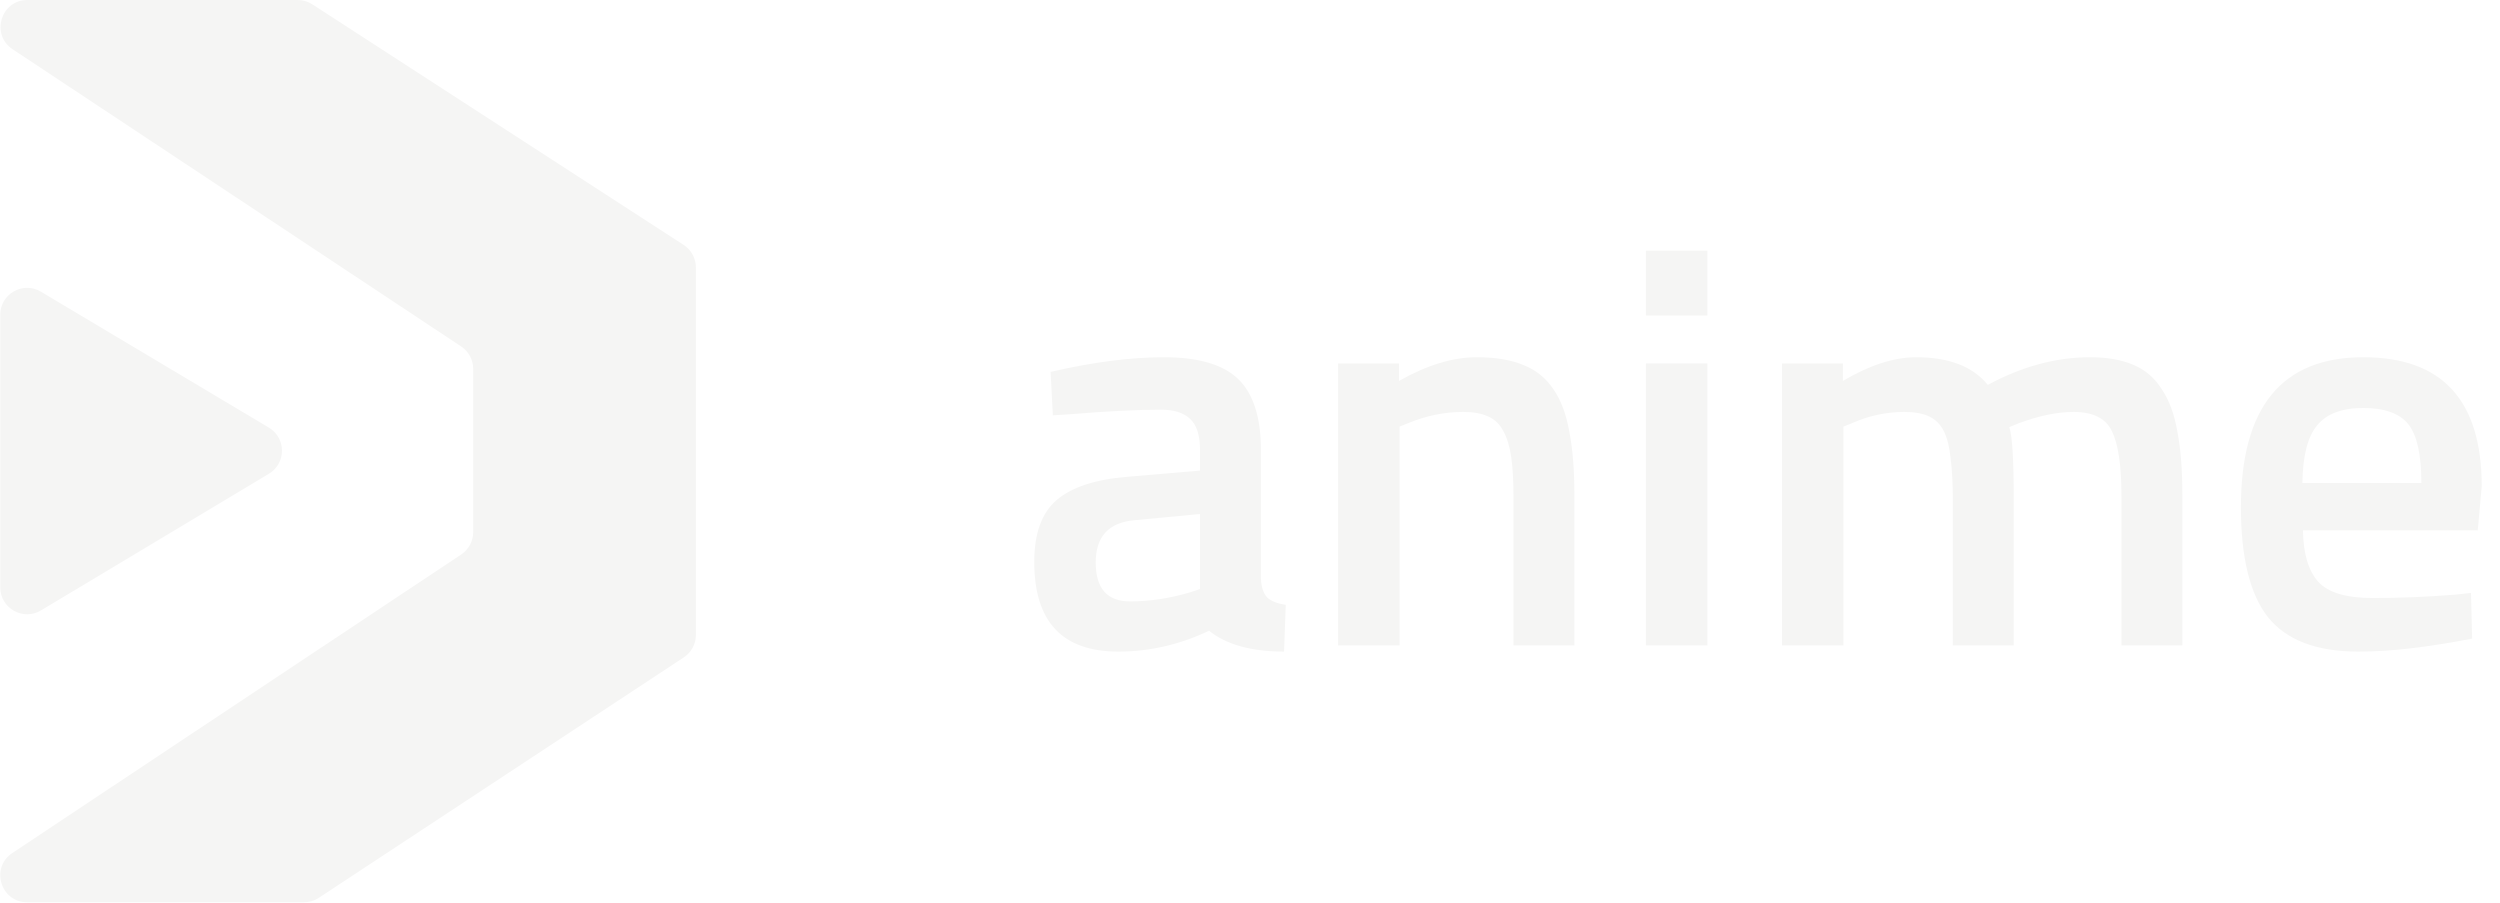
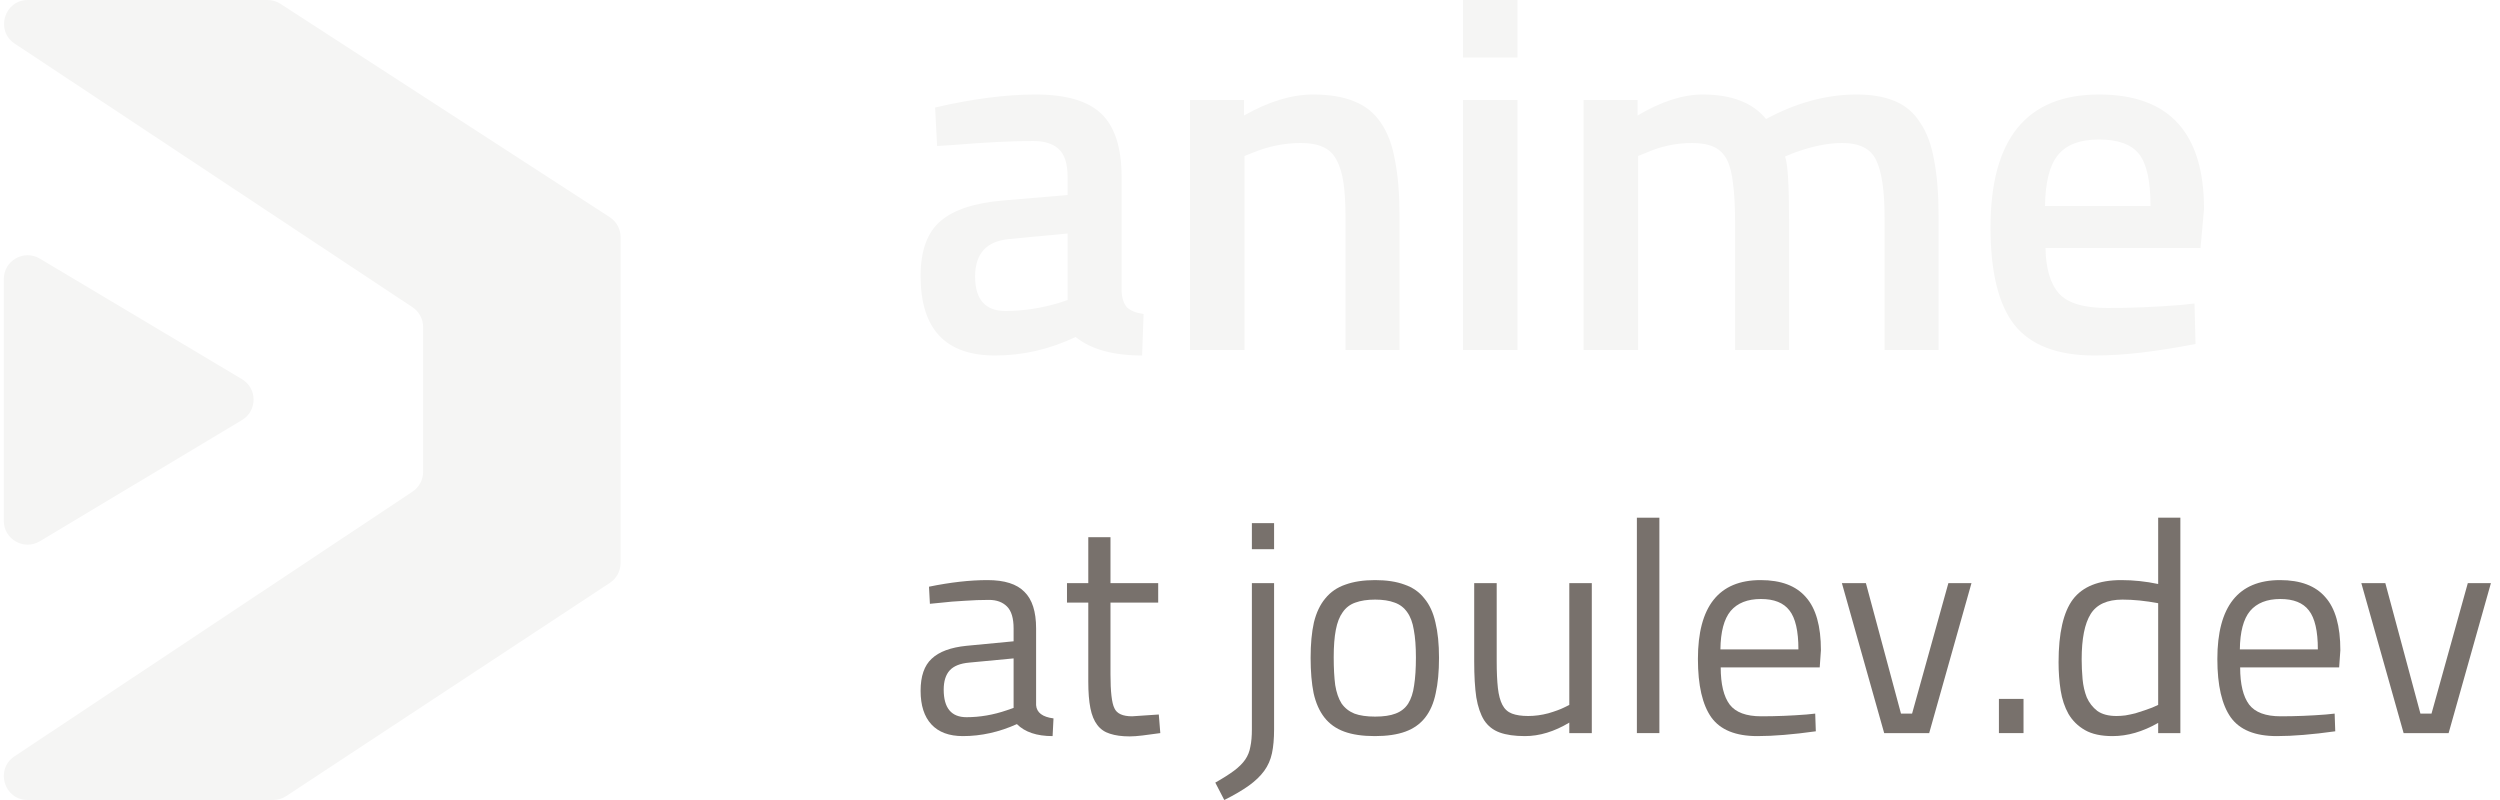
- <svg xmlns="http://www.w3.org/2000/svg" width="133" height="48" viewBox="0 0 133 48" fill="none">
-   <path d="M2.177 32.475C1.225 33.045 0.014 32.359 0.014 31.249V16.744C0.014 15.635 1.222 14.949 2.174 15.517L14.304 22.75C15.232 23.303 15.234 24.647 14.307 25.202L2.177 32.475Z" fill="#F5F5F4" />
-   <path d="M24.535 18.433C24.934 18.698 25.174 19.145 25.174 19.624V28.309C25.174 28.787 24.935 29.233 24.537 29.498L0.654 45.382C-0.524 46.165 0.031 48 1.445 48H16.175C16.454 48 16.727 47.918 16.961 47.764L36.38 34.971C36.781 34.707 37.022 34.258 37.022 33.778V14.229C37.022 13.745 36.777 13.293 36.37 13.03L16.615 0.23C16.383 0.08 16.114 -2.59446e-07 15.838 0L1.46 1.35319e-05C0.044 1.48641e-05 -0.509 1.838 0.67 2.619L24.535 18.433Z" fill="#F5F5F4" />
-   <path d="M67.082 23.955V30.795C67.102 31.235 67.212 31.565 67.412 31.785C67.632 31.985 67.962 32.115 68.402 32.175L68.312 34.665C66.572 34.665 65.242 34.295 64.322 33.555C62.762 34.295 61.152 34.665 59.492 34.665C56.512 34.665 55.022 33.075 55.022 29.895C55.022 28.375 55.422 27.275 56.222 26.595C57.022 25.915 58.272 25.505 59.972 25.365L63.842 25.035V23.955C63.842 23.155 63.662 22.595 63.302 22.275C62.962 21.955 62.452 21.795 61.772 21.795C61.132 21.795 60.412 21.815 59.612 21.855C58.812 21.895 57.932 21.955 56.972 22.035L56.012 22.095L55.892 19.785C58.132 19.265 60.142 19.005 61.922 19.005C63.762 19.005 65.082 19.395 65.882 20.175C66.682 20.955 67.082 22.215 67.082 23.955ZM63.842 27.345L60.362 27.675C58.982 27.795 58.292 28.545 58.292 29.925C58.292 31.305 58.902 31.995 60.122 31.995C61.162 31.995 62.222 31.835 63.302 31.515L63.842 31.335V27.345Z" fill="#F5F5F4" />
-   <path d="M74.457 22.695V34.335H71.187V19.335H74.427V20.265C75.907 19.425 77.287 19.005 78.567 19.005C79.567 19.005 80.397 19.145 81.057 19.425C81.717 19.685 82.247 20.115 82.647 20.715C83.047 21.295 83.327 22.045 83.487 22.965C83.667 23.885 83.757 24.995 83.757 26.295V34.335H80.517V26.385C80.517 25.565 80.477 24.875 80.397 24.315C80.317 23.755 80.177 23.295 79.977 22.935C79.797 22.575 79.527 22.315 79.167 22.155C78.827 21.995 78.387 21.915 77.847 21.915C76.847 21.915 75.867 22.115 74.907 22.515L74.457 22.695Z" fill="#F5F5F4" />
-   <path d="M90.834 34.335V19.335H87.564V34.335H90.834ZM90.834 16.785V13.335H87.564V16.785H90.834Z" fill="#F5F5F4" />
-   <path d="M98.071 22.695V34.335H94.801V19.335H98.041V20.265C99.461 19.425 100.761 19.005 101.941 19.005C103.681 19.005 104.951 19.495 105.751 20.475C107.571 19.495 109.381 19.005 111.181 19.005C112.081 19.005 112.841 19.135 113.461 19.395C114.101 19.655 114.611 20.085 114.991 20.685C115.391 21.265 115.671 22.015 115.831 22.935C116.011 23.855 116.101 24.975 116.101 26.295V34.335H112.861V26.385C112.861 24.765 112.691 23.615 112.351 22.935C112.031 22.255 111.351 21.915 110.311 21.915C109.451 21.915 108.481 22.115 107.401 22.515L106.891 22.725C107.051 23.145 107.131 24.425 107.131 26.565V34.335H103.891V26.625C103.891 25.725 103.851 24.975 103.771 24.375C103.711 23.775 103.591 23.295 103.411 22.935C103.231 22.575 102.971 22.315 102.631 22.155C102.291 21.995 101.851 21.915 101.311 21.915C100.351 21.915 99.421 22.115 98.521 22.515L98.071 22.695Z" fill="#F5F5F4" />
-   <path d="M130.617 31.635L131.457 31.545L131.517 33.975C130.377 34.195 129.307 34.365 128.307 34.485C127.307 34.605 126.357 34.665 125.457 34.665C123.237 34.665 121.637 34.055 120.657 32.835C119.697 31.615 119.217 29.665 119.217 26.985C119.217 21.665 121.387 19.005 125.727 19.005C129.927 19.005 132.027 21.295 132.027 25.875L131.817 28.215H122.517C122.537 29.455 122.807 30.365 123.327 30.945C123.847 31.525 124.817 31.815 126.237 31.815C127.657 31.815 129.117 31.755 130.617 31.635ZM122.487 25.695H128.817C128.817 24.195 128.587 23.155 128.127 22.575C127.667 21.995 126.867 21.705 125.727 21.705C124.587 21.705 123.767 22.015 123.267 22.635C122.767 23.235 122.507 24.255 122.487 25.695Z" fill="#F5F5F4" />
+ <svg xmlns="http://www.w3.org/2000/svg" width="150" height="48" viewBox="0 0 150 48" fill="none">
+   <path d="M2.391 32.475C1.438 33.045 0.227 32.359 0.227 31.249V16.744C0.227 15.635 1.435 14.949 2.388 15.517L14.518 22.75C15.446 23.303 15.448 24.647 14.521 25.202L2.391 32.475Z" fill="#F5F5F4" />
+   <path d="M24.749 18.433C25.148 18.698 25.388 19.145 25.388 19.624V28.309C25.388 28.787 25.149 29.233 24.751 29.498L0.868 45.382C-0.31 46.165 0.244 48 1.659 48H16.389C16.668 48 16.941 47.918 17.174 47.764L36.593 34.971C36.995 34.707 37.236 34.258 37.236 33.778V14.229C37.236 13.745 36.991 13.293 36.584 13.03L16.828 0.23C16.597 0.08 16.327 -2.59446e-07 16.052 0L1.673 1.35319e-05C0.258 1.48641e-05 -0.296 1.838 0.884 2.619L24.749 18.433Z" fill="#F5F5F4" />
+   <path d="M67.296 10.62V17.46C67.316 17.9 67.426 18.23 67.626 18.45C67.846 18.65 68.176 18.78 68.616 18.84L68.526 21.33C66.786 21.33 65.456 20.96 64.536 20.22C62.976 20.96 61.366 21.33 59.706 21.33C56.726 21.33 55.236 19.74 55.236 16.56C55.236 15.04 55.636 13.94 56.436 13.26C57.236 12.58 58.486 12.17 60.186 12.03L64.056 11.7V10.62C64.056 9.82 63.876 9.26 63.516 8.94C63.176 8.62 62.666 8.46 61.986 8.46C61.346 8.46 60.626 8.48 59.826 8.52C59.026 8.56 58.146 8.62 57.186 8.7L56.226 8.76L56.106 6.45C58.346 5.93 60.356 5.67 62.136 5.67C63.976 5.67 65.296 6.06 66.096 6.84C66.896 7.62 67.296 8.88 67.296 10.62ZM64.056 14.01L60.576 14.34C59.196 14.46 58.506 15.21 58.506 16.59C58.506 17.97 59.116 18.66 60.336 18.66C61.376 18.66 62.436 18.5 63.516 18.18L64.056 18V14.01Z" fill="#F5F5F4" />
+   <path d="M74.671 9.36V21H71.401V6H74.641V6.93C76.121 6.09 77.501 5.67 78.781 5.67C79.781 5.67 80.611 5.81 81.271 6.09C81.931 6.35 82.461 6.78 82.861 7.38C83.261 7.96 83.541 8.71 83.701 9.63C83.881 10.55 83.971 11.66 83.971 12.96V21H80.731V13.05C80.731 12.23 80.691 11.54 80.611 10.98C80.531 10.42 80.391 9.96 80.191 9.6C80.011 9.24 79.741 8.98 79.381 8.82C79.041 8.66 78.601 8.58 78.061 8.58C77.061 8.58 76.081 8.78 75.121 9.18L74.671 9.36Z" fill="#F5F5F4" />
+   <path d="M91.048 21V6H87.778V21H91.048ZM91.048 3.45V0H87.778V3.45H91.048Z" fill="#F5F5F4" />
+   <path d="M98.284 9.36V21H95.014V6H98.254V6.93C99.674 6.09 100.974 5.67 102.154 5.67C103.894 5.67 105.164 6.16 105.964 7.14C107.784 6.16 109.594 5.67 111.394 5.67C112.294 5.67 113.054 5.8 113.674 6.06C114.314 6.32 114.824 6.75 115.204 7.35C115.604 7.93 115.884 8.68 116.044 9.6C116.224 10.52 116.314 11.64 116.314 12.96V21H113.074V13.05C113.074 11.43 112.904 10.28 112.564 9.6C112.244 8.92 111.564 8.58 110.524 8.58C109.664 8.58 108.694 8.78 107.614 9.18L107.104 9.39C107.264 9.81 107.344 11.09 107.344 13.23V21H104.104V13.29C104.104 12.39 104.064 11.64 103.984 11.04C103.924 10.44 103.804 9.96 103.624 9.6C103.444 9.24 103.184 8.98 102.844 8.82C102.504 8.66 102.064 8.58 101.524 8.58C100.564 8.58 99.634 8.78 98.734 9.18L98.284 9.36Z" fill="#F5F5F4" />
+   <path d="M130.831 18.3L131.671 18.21L131.731 20.64C130.591 20.86 129.521 21.03 128.521 21.15C127.521 21.27 126.571 21.33 125.671 21.33C123.451 21.33 121.851 20.72 120.871 19.5C119.911 18.28 119.431 16.33 119.431 13.65C119.431 8.33 121.601 5.67 125.941 5.67C130.141 5.67 132.241 7.96 132.241 12.54L132.031 14.88H122.731C122.751 16.12 123.021 17.03 123.541 17.61C124.061 18.19 125.031 18.48 126.451 18.48C127.871 18.48 129.331 18.42 130.831 18.3ZM122.701 12.36H129.031C129.031 10.86 128.801 9.82 128.341 9.24C127.881 8.66 127.081 8.37 125.941 8.37C124.801 8.37 123.981 8.68 123.481 9.3C122.981 9.9 122.721 10.92 122.701 12.36Z" fill="#F5F5F4" />
+   <path d="M62.166 37.704V42.312C62.202 42.756 62.55 43.02 63.21 43.104L63.156 44.166C62.208 44.166 61.494 43.926 61.014 43.446C59.946 43.926 58.866 44.166 57.774 44.166C56.946 44.166 56.316 43.932 55.884 43.464C55.452 42.996 55.236 42.324 55.236 41.448C55.236 40.572 55.458 39.93 55.902 39.522C56.346 39.102 57.042 38.844 57.99 38.748L60.816 38.478V37.704C60.816 37.092 60.684 36.654 60.42 36.39C60.156 36.126 59.796 35.994 59.34 35.994C58.86 35.994 58.368 36.012 57.864 36.048C57.372 36.072 56.868 36.114 56.352 36.174L55.794 36.228L55.74 35.202C57.024 34.938 58.194 34.806 59.25 34.806C60.27 34.806 61.008 35.04 61.464 35.508C61.932 35.964 62.166 36.696 62.166 37.704ZM56.622 41.376C56.622 42.48 57.078 43.032 57.99 43.032C58.794 43.032 59.598 42.894 60.402 42.618L60.816 42.474V39.504L58.152 39.756C57.612 39.804 57.222 39.96 56.982 40.224C56.742 40.488 56.622 40.872 56.622 41.376Z" fill="#78716C" />
+   <path d="M69.492 34.986V36.156H66.629V40.458C66.629 41.502 66.707 42.18 66.864 42.492C67.007 42.816 67.362 42.978 67.925 42.978L69.528 42.87L69.618 43.986C69.21 44.046 68.85 44.094 68.537 44.13C68.237 44.166 67.986 44.184 67.781 44.184C67.314 44.184 66.918 44.13 66.594 44.022C66.281 43.926 66.029 43.752 65.838 43.5C65.645 43.248 65.507 42.912 65.424 42.492C65.34 42.072 65.297 41.538 65.297 40.89V36.156H64.019V34.986H65.297V32.232H66.629V34.986H69.492Z" fill="#78716C" />
+   <path d="M75.113 43.752V34.986H76.445V43.77C76.445 44.322 76.403 44.796 76.319 45.192C76.235 45.588 76.079 45.942 75.851 46.254C75.623 46.566 75.317 46.86 74.933 47.136C74.549 47.412 74.057 47.7 73.457 48L72.917 46.956C73.385 46.692 73.763 46.452 74.051 46.236C74.339 46.02 74.561 45.798 74.717 45.57C74.873 45.342 74.975 45.084 75.023 44.796C75.083 44.52 75.113 44.172 75.113 43.752ZM76.445 32.952H75.113V31.386H76.445V32.952Z" fill="#78716C" />
+   <path d="M78.637 39.468C78.637 38.64 78.703 37.932 78.835 37.344C78.979 36.756 79.207 36.276 79.519 35.904C79.831 35.52 80.233 35.244 80.725 35.076C81.217 34.896 81.811 34.806 82.507 34.806C83.203 34.806 83.791 34.896 84.271 35.076C84.763 35.244 85.159 35.52 85.459 35.904C85.771 36.276 85.993 36.756 86.125 37.344C86.269 37.932 86.341 38.64 86.341 39.468C86.341 40.296 86.275 41.004 86.143 41.592C86.023 42.18 85.813 42.666 85.513 43.05C85.213 43.434 84.817 43.716 84.325 43.896C83.833 44.076 83.221 44.166 82.489 44.166C81.757 44.166 81.145 44.076 80.653 43.896C80.161 43.716 79.765 43.434 79.465 43.05C79.165 42.666 78.949 42.18 78.817 41.592C78.697 41.004 78.637 40.296 78.637 39.468ZM80.023 39.432C80.023 40.092 80.053 40.65 80.113 41.106C80.185 41.55 80.311 41.916 80.491 42.204C80.683 42.48 80.941 42.684 81.265 42.816C81.589 42.936 82.003 42.996 82.507 42.996C83.011 42.996 83.419 42.936 83.731 42.816C84.055 42.696 84.307 42.498 84.487 42.222C84.667 41.934 84.787 41.568 84.847 41.124C84.919 40.668 84.955 40.11 84.955 39.45C84.955 38.79 84.913 38.238 84.829 37.794C84.757 37.35 84.625 36.996 84.433 36.732C84.241 36.456 83.989 36.264 83.677 36.156C83.365 36.036 82.975 35.976 82.507 35.976C82.039 35.976 81.643 36.036 81.319 36.156C81.007 36.264 80.755 36.456 80.563 36.732C80.371 36.996 80.233 37.35 80.149 37.794C80.065 38.226 80.023 38.772 80.023 39.432Z" fill="#78716C" />
+   <path d="M94.158 42.294V34.986H95.508V43.986H94.158V43.356C93.258 43.896 92.37 44.166 91.494 44.166C90.882 44.166 90.378 44.094 89.982 43.95C89.586 43.806 89.274 43.56 89.046 43.212C88.83 42.864 88.674 42.408 88.578 41.844C88.494 41.268 88.452 40.548 88.452 39.684V34.986H89.802V39.666C89.802 40.314 89.826 40.854 89.874 41.286C89.922 41.706 90.012 42.042 90.144 42.294C90.276 42.546 90.468 42.72 90.72 42.816C90.972 42.912 91.296 42.96 91.692 42.96C92.088 42.96 92.49 42.906 92.898 42.798C93.306 42.678 93.618 42.564 93.834 42.456L94.158 42.294Z" fill="#78716C" />
+   <path d="M99.563 43.986V31.062H98.213V43.986H99.563Z" fill="#78716C" />
+   <path d="M108.391 42.87L108.913 42.816L108.949 43.878C108.265 43.974 107.629 44.046 107.041 44.094C106.465 44.142 105.931 44.166 105.439 44.166C104.143 44.166 103.225 43.794 102.685 43.05C102.145 42.294 101.875 41.124 101.875 39.54C101.875 36.384 103.129 34.806 105.637 34.806C106.861 34.806 107.767 35.148 108.355 35.832C108.955 36.504 109.255 37.566 109.255 39.018L109.183 40.044H103.243C103.243 41.052 103.423 41.796 103.783 42.276C104.143 42.744 104.773 42.978 105.673 42.978C106.573 42.978 107.479 42.942 108.391 42.87ZM103.225 38.964H107.905C107.905 37.86 107.725 37.08 107.365 36.624C107.017 36.168 106.447 35.94 105.655 35.94C104.851 35.94 104.245 36.18 103.837 36.66C103.441 37.14 103.237 37.908 103.225 38.964Z" fill="#78716C" />
+   <path d="M113.051 43.986H115.751L118.289 34.986H116.903L114.725 42.816H114.059L111.953 34.986H110.513L113.051 43.986Z" fill="#78716C" />
+   <path d="M121.411 43.986V41.934H119.935V43.986H121.411Z" fill="#78716C" />
+   <path d="M129.49 31.062H130.822V43.986H129.49V43.374C128.566 43.902 127.654 44.166 126.754 44.166C126.07 44.166 125.518 44.046 125.098 43.806C124.678 43.566 124.348 43.242 124.108 42.834C123.88 42.426 123.724 41.958 123.64 41.43C123.556 40.89 123.514 40.326 123.514 39.738C123.514 37.986 123.802 36.726 124.378 35.958C124.966 35.19 125.932 34.806 127.276 34.806C128.008 34.806 128.746 34.884 129.49 35.04V31.062ZM126.988 42.96C127.156 42.96 127.336 42.948 127.528 42.924C127.732 42.888 127.93 42.846 128.122 42.798C128.326 42.738 128.512 42.678 128.68 42.618C128.86 42.558 129.01 42.504 129.13 42.456L129.49 42.294V36.192C128.722 36.048 128.008 35.976 127.348 35.976C126.436 35.976 125.8 36.264 125.44 36.84C125.08 37.416 124.9 38.322 124.9 39.558C124.9 39.942 124.918 40.338 124.954 40.746C124.99 41.142 125.074 41.508 125.206 41.844C125.35 42.168 125.56 42.438 125.836 42.654C126.124 42.858 126.508 42.96 126.988 42.96Z" fill="#78716C" />
+   <path d="M139.557 42.87L140.079 42.816L140.115 43.878C139.431 43.974 138.795 44.046 138.207 44.094C137.631 44.142 137.097 44.166 136.605 44.166C135.309 44.166 134.391 43.794 133.851 43.05C133.311 42.294 133.041 41.124 133.041 39.54C133.041 36.384 134.295 34.806 136.803 34.806C138.027 34.806 138.933 35.148 139.521 35.832C140.121 36.504 140.421 37.566 140.421 39.018L140.349 40.044H134.409C134.409 41.052 134.589 41.796 134.949 42.276C135.309 42.744 135.939 42.978 136.839 42.978C137.739 42.978 138.645 42.942 139.557 42.87ZM134.391 38.964H139.071C139.071 37.86 138.891 37.08 138.531 36.624C138.183 36.168 137.613 35.94 136.821 35.94C136.017 35.94 135.411 36.18 135.003 36.66C134.607 37.14 134.403 37.908 134.391 38.964Z" fill="#78716C" />
+   <path d="M144.217 43.986H146.917L149.455 34.986H148.069L145.891 42.816H145.225L143.119 34.986H141.679L144.217 43.986Z" fill="#78716C" />
</svg>
